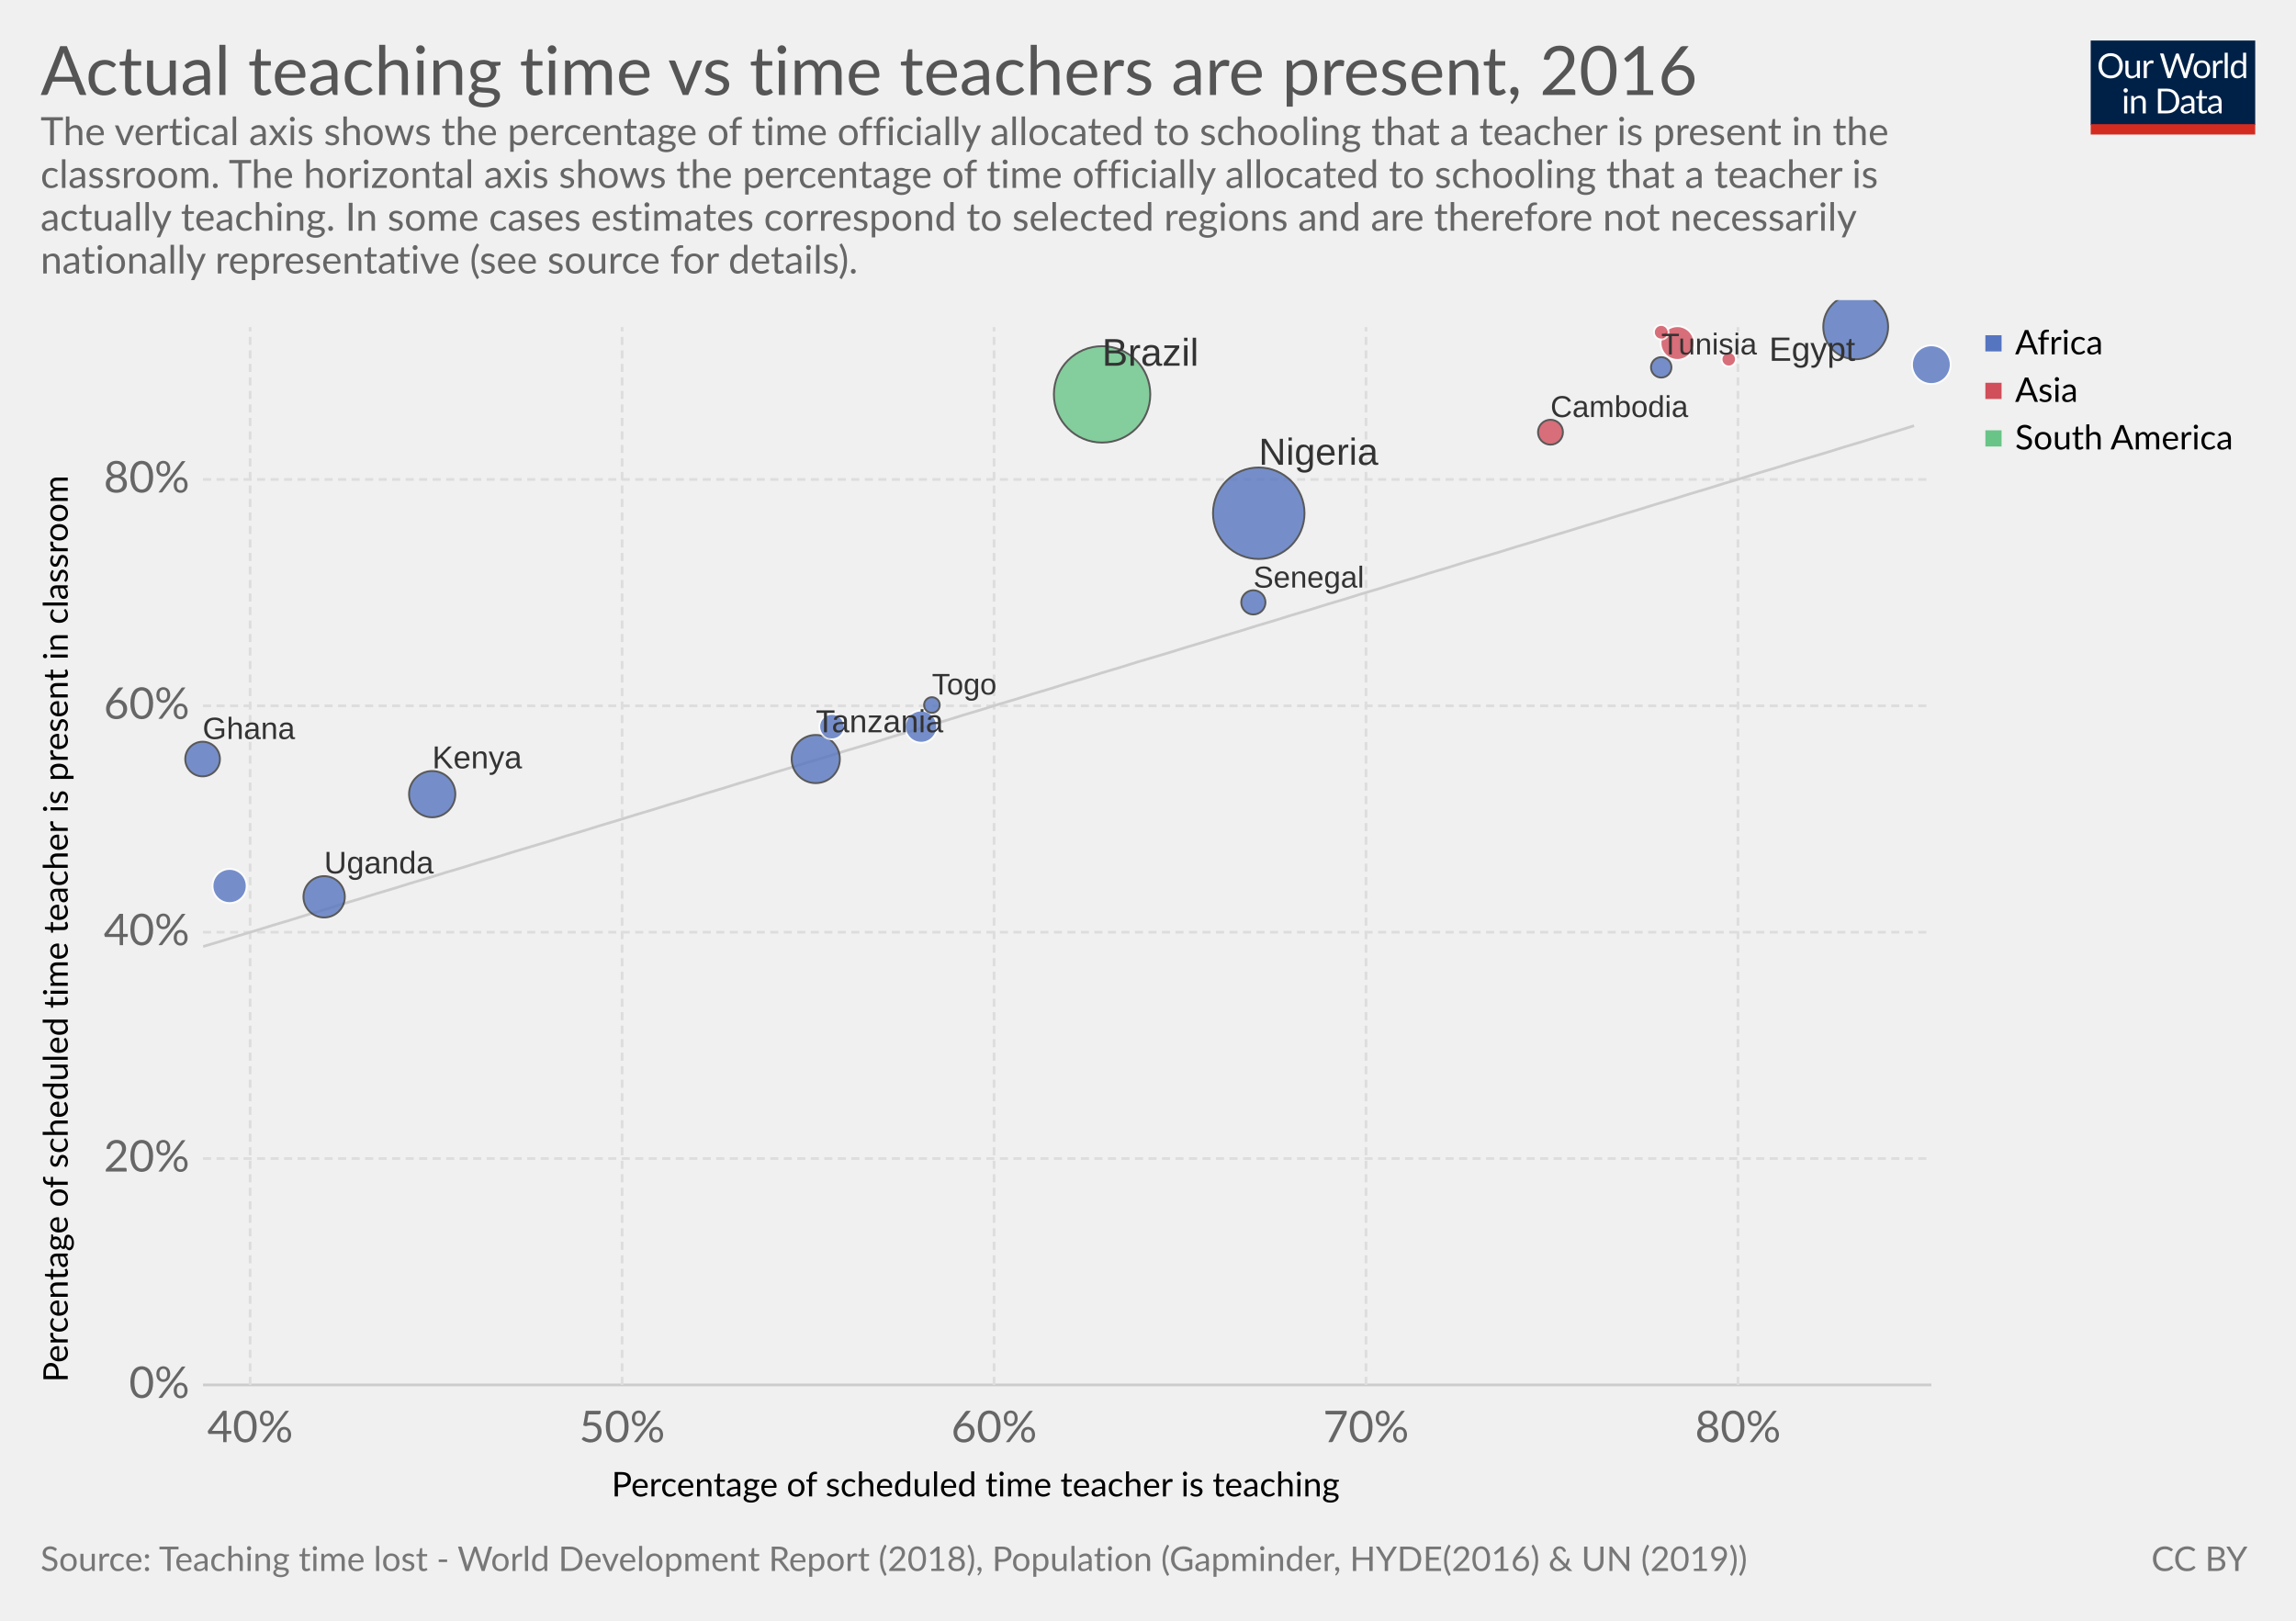
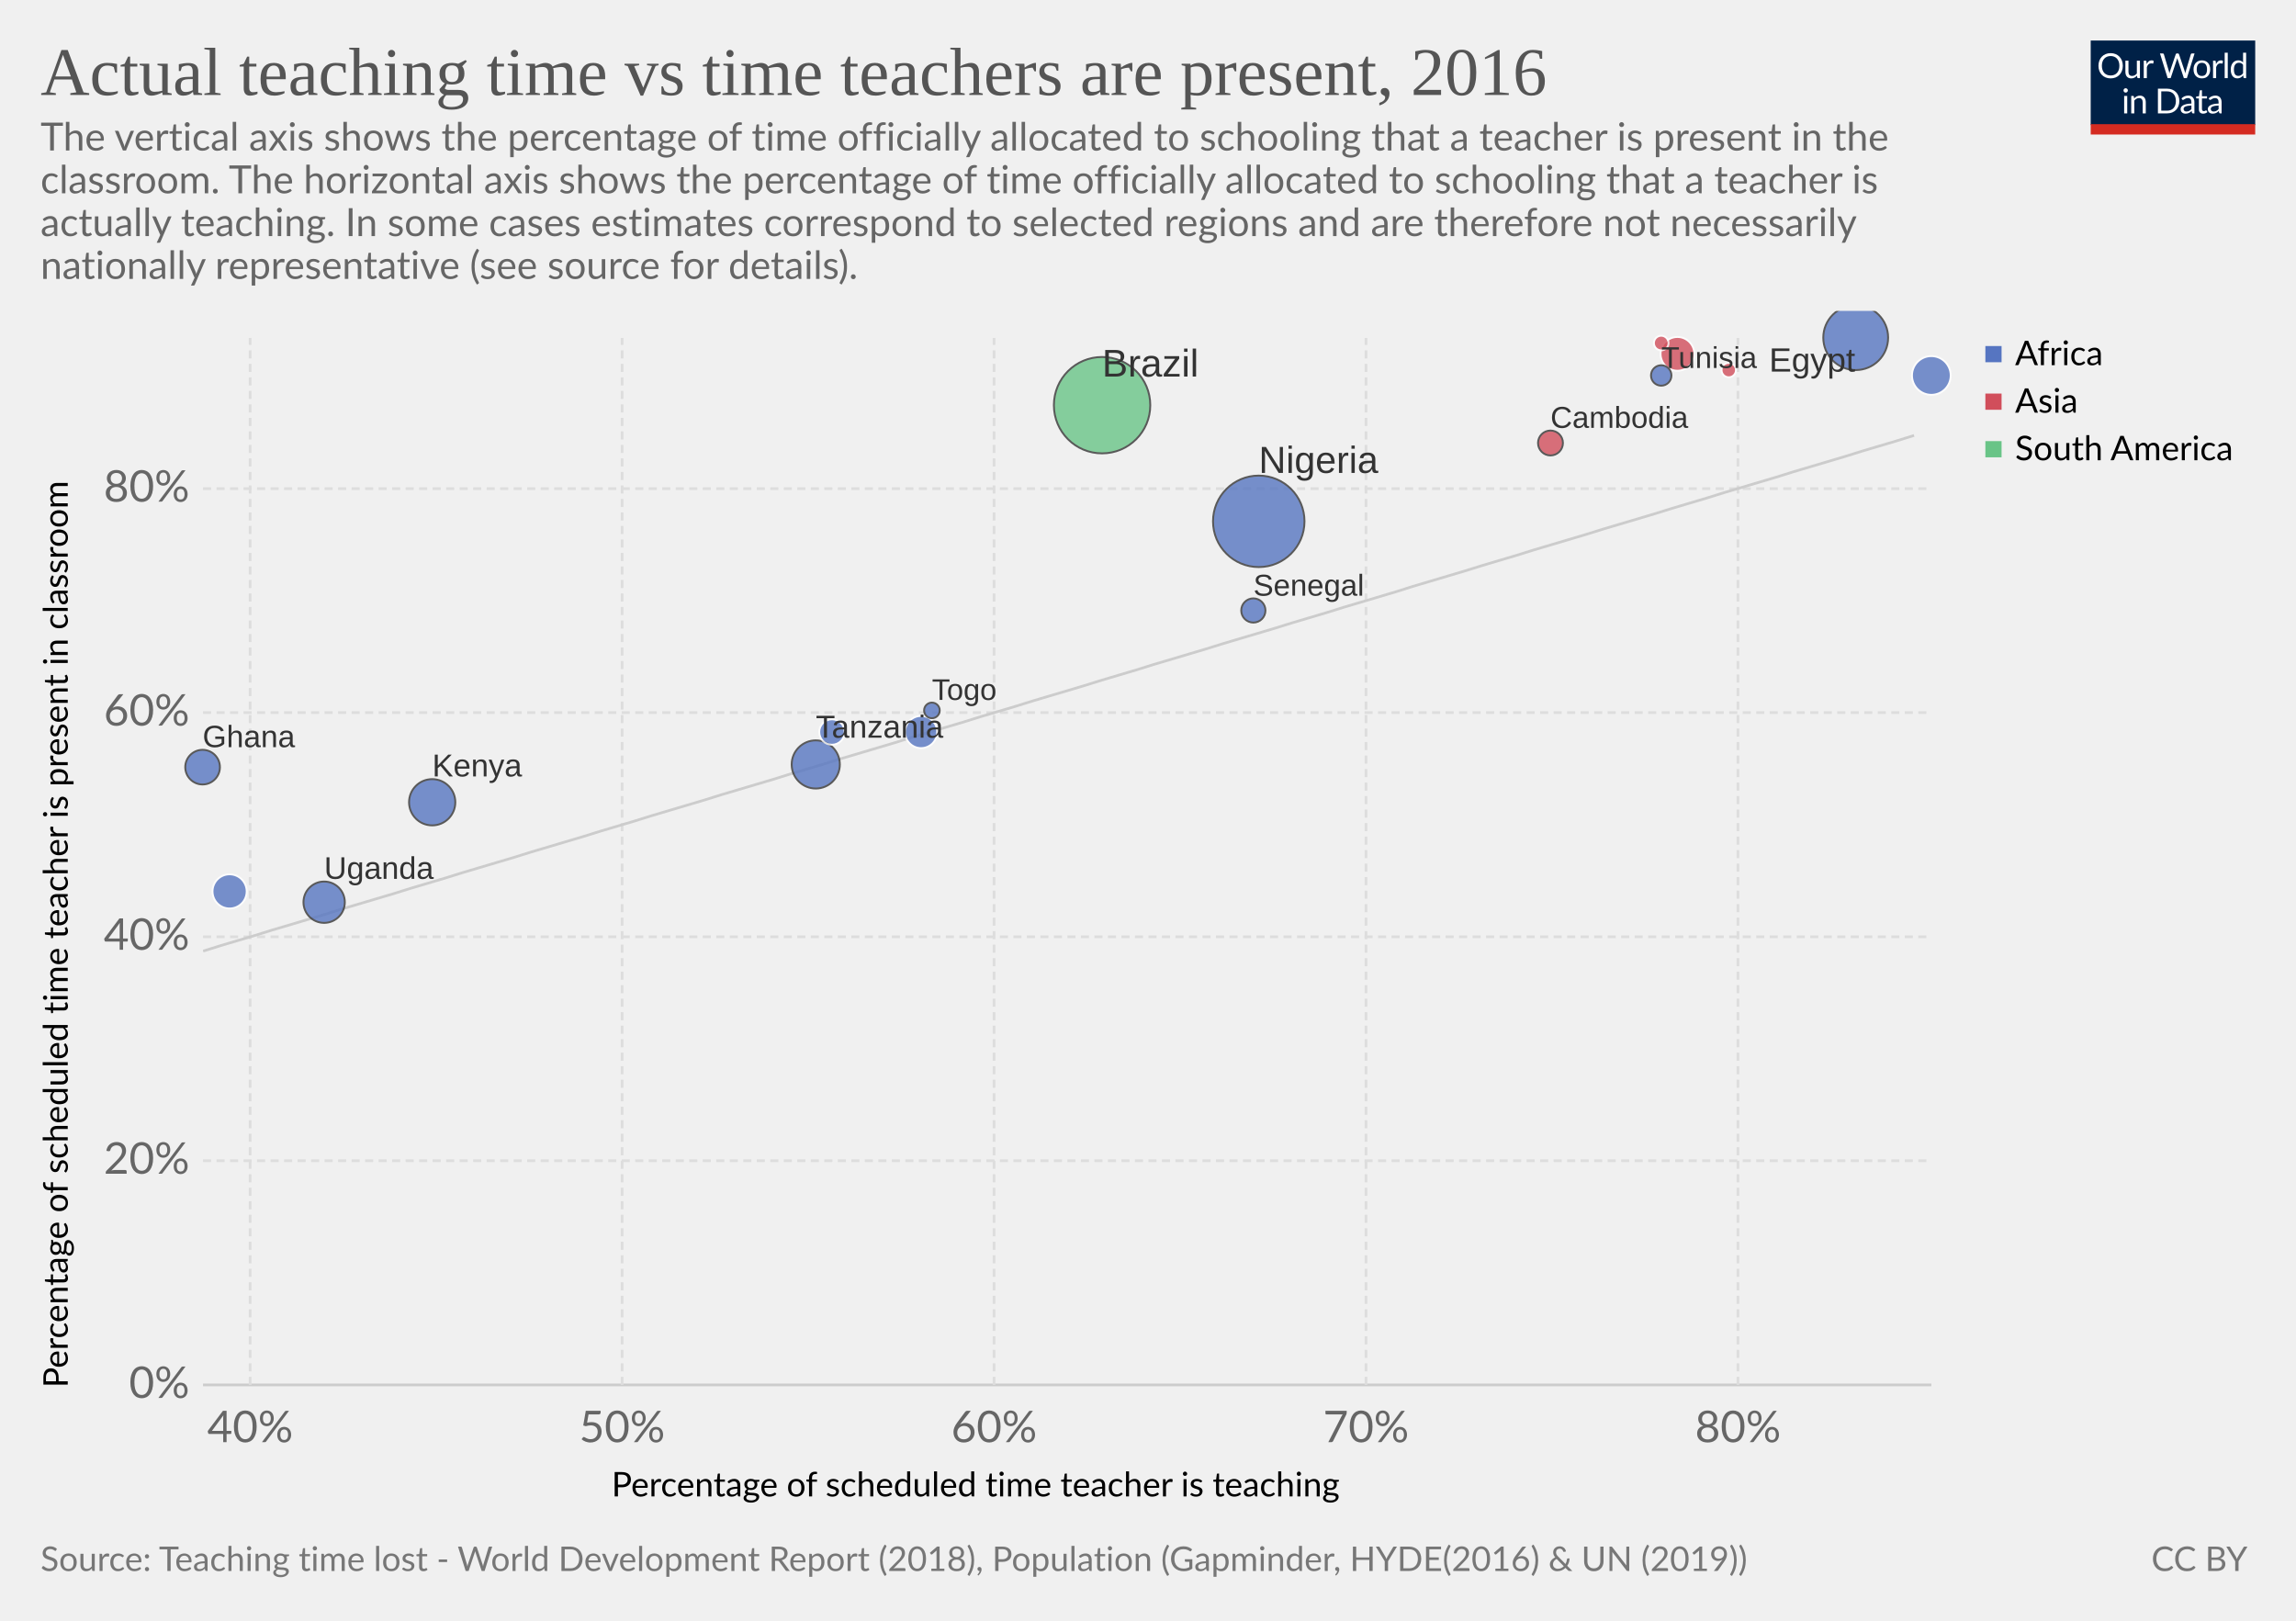
<svg xmlns="http://www.w3.org/2000/svg" version="1.1" style="font-family:Lato, 'Helvetica Neue', Helvetica, Arial, sans-serif;font-size:18px;background-color:white;text-rendering:optimizeLegibility;-webkit-font-smoothing:antialiased" width="850" height="600">
  <g class="HeaderView">
    <g transform="translate(774, 15) scale(0.29)">
      <svg width="210" height="120" viewBox="0 0 210 120" fill="none">
        <g clip-path="url(#clip0)">
          <path d="M0 0H210V107.89H0V0Z" fill="#002147" />
          <path d="M40.979 32.248C40.979 34.609 40.605 36.78 39.857 38.76C39.109 40.725 38.053 42.419 36.689 43.842C35.325 45.265 33.682 46.372 31.761 47.164C29.854 47.941 27.742 48.33 25.425 48.33C23.107 48.33 20.995 47.941 19.089 47.164C17.182 46.372 15.547 45.265 14.183 43.842C12.819 42.419 11.763 40.725 11.015 38.76C10.267 36.78 9.893 34.609 9.893 32.248C9.893 29.887 10.267 27.723 11.015 25.758C11.763 23.778 12.819 22.077 14.183 20.654C15.547 19.217 17.182 18.102 19.089 17.31C20.995 16.518 23.107 16.122 25.425 16.122C27.742 16.122 29.854 16.518 31.761 17.31C33.682 18.102 35.325 19.217 36.689 20.654C38.053 22.077 39.109 23.778 39.857 25.758C40.605 27.723 40.979 29.887 40.979 32.248ZM36.601 32.248C36.601 30.312 36.337 28.574 35.809 27.034C35.281 25.494 34.533 24.196 33.565 23.14C32.597 22.069 31.423 21.248 30.045 20.676C28.666 20.104 27.126 19.818 25.425 19.818C23.738 19.818 22.205 20.104 20.827 20.676C19.448 21.248 18.267 22.069 17.285 23.14C16.317 24.196 15.569 25.494 15.041 27.034C14.513 28.574 14.249 30.312 14.249 32.248C14.249 34.184 14.513 35.922 15.041 37.462C15.569 38.987 16.317 40.285 17.285 41.356C18.267 42.412 19.448 43.226 20.827 43.798C22.205 44.355 23.738 44.634 25.425 44.634C27.126 44.634 28.666 44.355 30.045 43.798C31.423 43.226 32.597 42.412 33.565 41.356C34.533 40.285 35.281 38.987 35.809 37.462C36.337 35.922 36.601 34.184 36.601 32.248ZM62.823 25.714V48H60.491C59.934 48 59.582 47.729 59.435 47.186L59.127 44.788C58.159 45.859 57.074 46.724 55.871 47.384C54.669 48.029 53.29 48.352 51.735 48.352C50.518 48.352 49.44 48.154 48.501 47.758C47.577 47.347 46.8 46.775 46.169 46.042C45.539 45.309 45.062 44.421 44.739 43.38C44.431 42.339 44.277 41.187 44.277 39.926V25.714H48.193V39.926C48.193 41.613 48.575 42.918 49.337 43.842C50.115 44.766 51.295 45.228 52.879 45.228C54.038 45.228 55.116 44.957 56.113 44.414C57.125 43.857 58.057 43.094 58.907 42.126V25.714H62.823ZM71.43 30.18C72.135 28.655 73 27.467 74.027 26.616C75.053 25.751 76.307 25.318 77.789 25.318C78.258 25.318 78.705 25.369 79.131 25.472C79.571 25.575 79.959 25.736 80.297 25.956L80.011 28.882C79.923 29.249 79.703 29.432 79.351 29.432C79.145 29.432 78.845 29.388 78.449 29.3C78.053 29.212 77.605 29.168 77.107 29.168C76.403 29.168 75.772 29.271 75.215 29.476C74.672 29.681 74.181 29.989 73.741 30.4C73.315 30.796 72.927 31.295 72.575 31.896C72.237 32.483 71.929 33.157 71.651 33.92V48H67.713V25.714H69.957C70.382 25.714 70.675 25.795 70.837 25.956C70.998 26.117 71.108 26.396 71.167 26.792L71.43 30.18ZM132.589 16.474L122.755 48H118.927L110.941 23.954C110.867 23.719 110.794 23.47 110.721 23.206C110.662 22.942 110.596 22.663 110.523 22.37C110.449 22.663 110.376 22.942 110.303 23.206C110.23 23.47 110.156 23.719 110.083 23.954L102.053 48H98.225L88.391 16.474H91.933C92.314 16.474 92.629 16.569 92.879 16.76C93.143 16.951 93.311 17.193 93.385 17.486L99.897 39.398C99.999 39.794 100.095 40.219 100.183 40.674C100.285 41.129 100.381 41.613 100.469 42.126C100.571 41.613 100.674 41.129 100.777 40.674C100.894 40.205 101.019 39.779 101.151 39.398L108.565 17.486C108.653 17.237 108.821 17.009 109.071 16.804C109.335 16.584 109.65 16.474 110.017 16.474H111.249C111.63 16.474 111.938 16.569 112.173 16.76C112.407 16.951 112.583 17.193 112.701 17.486L120.093 39.398C120.225 39.779 120.342 40.19 120.445 40.63C120.562 41.07 120.672 41.532 120.775 42.016C120.848 41.532 120.929 41.07 121.017 40.63C121.105 40.19 121.2 39.779 121.303 39.398L127.837 17.486C127.91 17.222 128.072 16.987 128.321 16.782C128.585 16.577 128.9 16.474 129.267 16.474H132.589ZM141.94 25.362C143.568 25.362 145.034 25.633 146.34 26.176C147.645 26.719 148.76 27.489 149.684 28.486C150.608 29.483 151.312 30.693 151.796 32.116C152.294 33.524 152.544 35.101 152.544 36.846C152.544 38.606 152.294 40.19 151.796 41.598C151.312 43.006 150.608 44.209 149.684 45.206C148.76 46.203 147.645 46.973 146.34 47.516C145.034 48.044 143.568 48.308 141.94 48.308C140.297 48.308 138.816 48.044 137.496 47.516C136.19 46.973 135.076 46.203 134.152 45.206C133.228 44.209 132.516 43.006 132.018 41.598C131.534 40.19 131.292 38.606 131.292 36.846C131.292 35.101 131.534 33.524 132.018 32.116C132.516 30.693 133.228 29.483 134.152 28.486C135.076 27.489 136.19 26.719 137.496 26.176C138.816 25.633 140.297 25.362 141.94 25.362ZM141.94 45.25C144.14 45.25 145.782 44.517 146.868 43.05C147.953 41.569 148.496 39.508 148.496 36.868C148.496 34.213 147.953 32.145 146.868 30.664C145.782 29.183 144.14 28.442 141.94 28.442C140.825 28.442 139.85 28.633 139.014 29.014C138.192 29.395 137.503 29.945 136.946 30.664C136.403 31.383 135.992 32.27 135.714 33.326C135.45 34.367 135.318 35.548 135.318 36.868C135.318 39.508 135.86 41.569 136.946 43.05C138.046 44.517 139.71 45.25 141.94 45.25ZM159.908 30.18C160.612 28.655 161.478 27.467 162.504 26.616C163.531 25.751 164.785 25.318 166.266 25.318C166.736 25.318 167.183 25.369 167.608 25.472C168.048 25.575 168.437 25.736 168.774 25.956L168.488 28.882C168.4 29.249 168.18 29.432 167.828 29.432C167.623 29.432 167.322 29.388 166.926 29.3C166.53 29.212 166.083 29.168 165.584 29.168C164.88 29.168 164.25 29.271 163.692 29.476C163.15 29.681 162.658 29.989 162.218 30.4C161.793 30.796 161.404 31.295 161.052 31.896C160.715 32.483 160.407 33.157 160.128 33.92V48H156.19V25.714H158.434C158.86 25.714 159.153 25.795 159.314 25.956C159.476 26.117 159.586 26.396 159.644 26.792L159.908 30.18ZM174.946 15.594V48H171.03V15.594H174.946ZM194.496 31.016C193.763 30.033 192.971 29.351 192.12 28.97C191.269 28.574 190.316 28.376 189.26 28.376C187.192 28.376 185.601 29.117 184.486 30.598C183.371 32.079 182.814 34.191 182.814 36.934C182.814 38.386 182.939 39.633 183.188 40.674C183.437 41.701 183.804 42.551 184.288 43.226C184.772 43.886 185.366 44.37 186.07 44.678C186.774 44.986 187.573 45.14 188.468 45.14C189.759 45.14 190.881 44.847 191.834 44.26C192.802 43.673 193.689 42.845 194.496 41.774V31.016ZM198.412 15.594V48H196.08C195.523 48 195.171 47.729 195.024 47.186L194.672 44.48C193.719 45.624 192.633 46.548 191.416 47.252C190.199 47.956 188.791 48.308 187.192 48.308C185.916 48.308 184.757 48.066 183.716 47.582C182.675 47.083 181.787 46.357 181.054 45.404C180.321 44.451 179.756 43.263 179.36 41.84C178.964 40.417 178.766 38.782 178.766 36.934C178.766 35.291 178.986 33.766 179.426 32.358C179.866 30.935 180.497 29.703 181.318 28.662C182.139 27.621 183.144 26.807 184.332 26.22C185.535 25.619 186.884 25.318 188.38 25.318C189.744 25.318 190.91 25.553 191.878 26.022C192.861 26.477 193.733 27.115 194.496 27.936V15.594H198.412ZM46.614 70.714V93H42.698V70.714H46.614ZM47.45 63.718C47.45 64.099 47.369 64.459 47.208 64.796C47.061 65.119 46.856 65.412 46.592 65.676C46.343 65.925 46.042 66.123 45.69 66.27C45.352 66.417 44.993 66.49 44.612 66.49C44.23 66.49 43.871 66.417 43.534 66.27C43.211 66.123 42.925 65.925 42.676 65.676C42.426 65.412 42.228 65.119 42.082 64.796C41.935 64.459 41.862 64.099 41.862 63.718C41.862 63.337 41.935 62.977 42.082 62.64C42.228 62.288 42.426 61.987 42.676 61.738C42.925 61.474 43.211 61.269 43.534 61.122C43.871 60.975 44.23 60.902 44.612 60.902C44.993 60.902 45.352 60.975 45.69 61.122C46.042 61.269 46.343 61.474 46.592 61.738C46.856 61.987 47.061 62.288 47.208 62.64C47.369 62.977 47.45 63.337 47.45 63.718ZM55.424 73.948C55.908 73.405 56.422 72.914 56.964 72.474C57.507 72.034 58.079 71.66 58.68 71.352C59.296 71.029 59.941 70.787 60.616 70.626C61.306 70.45 62.046 70.362 62.838 70.362C64.055 70.362 65.126 70.567 66.05 70.978C66.989 71.374 67.766 71.946 68.382 72.694C69.013 73.427 69.49 74.315 69.812 75.356C70.135 76.397 70.296 77.549 70.296 78.81V93H66.358V78.81C66.358 77.123 65.969 75.818 65.192 74.894C64.43 73.955 63.264 73.486 61.694 73.486C60.535 73.486 59.45 73.765 58.438 74.322C57.441 74.879 56.517 75.635 55.666 76.588V93H51.728V70.714H54.082C54.639 70.714 54.984 70.985 55.116 71.528L55.424 73.948ZM113.129 77.248C113.129 79.609 112.755 81.758 112.007 83.694C111.259 85.63 110.203 87.287 108.839 88.666C107.475 90.045 105.832 91.115 103.911 91.878C102.004 92.626 99.892 93 97.575 93H85.805V61.474H97.575C99.892 61.474 102.004 61.855 103.911 62.618C105.832 63.366 107.475 64.437 108.839 65.83C110.203 67.209 111.259 68.866 112.007 70.802C112.755 72.738 113.129 74.887 113.129 77.248ZM108.751 77.248C108.751 75.312 108.487 73.581 107.959 72.056C107.431 70.531 106.683 69.24 105.715 68.184C104.747 67.128 103.574 66.321 102.195 65.764C100.816 65.207 99.276 64.928 97.575 64.928H90.073V89.546H97.575C99.276 89.546 100.816 89.267 102.195 88.71C103.574 88.153 104.747 87.353 105.715 86.312C106.683 85.256 107.431 83.965 107.959 82.44C108.487 80.915 108.751 79.184 108.751 77.248ZM128.553 82.968C126.749 83.027 125.209 83.173 123.933 83.408C122.672 83.628 121.638 83.921 120.831 84.288C120.039 84.655 119.46 85.087 119.093 85.586C118.741 86.085 118.565 86.642 118.565 87.258C118.565 87.845 118.661 88.351 118.851 88.776C119.042 89.201 119.299 89.553 119.621 89.832C119.959 90.096 120.347 90.294 120.787 90.426C121.242 90.543 121.726 90.602 122.239 90.602C122.929 90.602 123.559 90.536 124.131 90.404C124.703 90.257 125.239 90.052 125.737 89.788C126.251 89.524 126.735 89.209 127.189 88.842C127.659 88.475 128.113 88.057 128.553 87.588V82.968ZM115.903 73.86C117.135 72.672 118.463 71.785 119.885 71.198C121.308 70.611 122.885 70.318 124.615 70.318C125.862 70.318 126.969 70.523 127.937 70.934C128.905 71.345 129.719 71.917 130.379 72.65C131.039 73.383 131.538 74.271 131.875 75.312C132.213 76.353 132.381 77.497 132.381 78.744V93H130.643C130.262 93 129.969 92.941 129.763 92.824C129.558 92.692 129.397 92.443 129.279 92.076L128.839 89.964C128.253 90.507 127.681 90.991 127.123 91.416C126.566 91.827 125.979 92.179 125.363 92.472C124.747 92.751 124.087 92.963 123.383 93.11C122.694 93.271 121.924 93.352 121.073 93.352C120.208 93.352 119.394 93.235 118.631 93C117.869 92.751 117.201 92.384 116.629 91.9C116.072 91.416 115.625 90.807 115.287 90.074C114.965 89.326 114.803 88.446 114.803 87.434C114.803 86.554 115.045 85.711 115.529 84.904C116.013 84.083 116.798 83.357 117.883 82.726C118.969 82.095 120.384 81.582 122.129 81.186C123.875 80.775 126.016 80.541 128.553 80.482V78.744C128.553 77.013 128.179 75.708 127.431 74.828C126.683 73.933 125.591 73.486 124.153 73.486C123.185 73.486 122.371 73.611 121.711 73.86C121.066 74.095 120.501 74.366 120.017 74.674C119.548 74.967 119.137 75.239 118.785 75.488C118.448 75.723 118.111 75.84 117.773 75.84C117.509 75.84 117.282 75.774 117.091 75.642C116.901 75.495 116.739 75.319 116.607 75.114L115.903 73.86ZM143.568 93.352C141.808 93.352 140.451 92.861 139.498 91.878C138.559 90.895 138.09 89.48 138.09 87.632V73.992H135.406C135.171 73.992 134.973 73.926 134.812 73.794C134.65 73.647 134.57 73.427 134.57 73.134V71.572L138.222 71.11L139.124 64.224C139.168 64.004 139.263 63.828 139.41 63.696C139.571 63.549 139.776 63.476 140.026 63.476H142.006V71.154H148.452V73.992H142.006V87.368C142.006 88.307 142.233 89.003 142.688 89.458C143.142 89.913 143.729 90.14 144.448 90.14C144.858 90.14 145.21 90.089 145.504 89.986C145.812 89.869 146.076 89.744 146.296 89.612C146.516 89.48 146.699 89.363 146.846 89.26C147.007 89.143 147.146 89.084 147.264 89.084C147.469 89.084 147.652 89.209 147.814 89.458L148.958 91.328C148.283 91.959 147.469 92.457 146.516 92.824C145.562 93.176 144.58 93.352 143.568 93.352ZM163.253 82.968C161.449 83.027 159.909 83.173 158.633 83.408C157.372 83.628 156.338 83.921 155.531 84.288C154.739 84.655 154.16 85.087 153.793 85.586C153.441 86.085 153.265 86.642 153.265 87.258C153.265 87.845 153.36 88.351 153.551 88.776C153.742 89.201 153.998 89.553 154.321 89.832C154.658 90.096 155.047 90.294 155.487 90.426C155.942 90.543 156.426 90.602 156.939 90.602C157.628 90.602 158.259 90.536 158.831 90.404C159.403 90.257 159.938 90.052 160.437 89.788C160.95 89.524 161.434 89.209 161.889 88.842C162.358 88.475 162.813 88.057 163.253 87.588V82.968ZM150.603 73.86C151.835 72.672 153.162 71.785 154.585 71.198C156.008 70.611 157.584 70.318 159.315 70.318C160.562 70.318 161.669 70.523 162.637 70.934C163.605 71.345 164.419 71.917 165.079 72.65C165.739 73.383 166.238 74.271 166.575 75.312C166.912 76.353 167.081 77.497 167.081 78.744V93H165.343C164.962 93 164.668 92.941 164.463 92.824C164.258 92.692 164.096 92.443 163.979 92.076L163.539 89.964C162.952 90.507 162.38 90.991 161.823 91.416C161.266 91.827 160.679 92.179 160.063 92.472C159.447 92.751 158.787 92.963 158.083 93.11C157.394 93.271 156.624 93.352 155.773 93.352C154.908 93.352 154.094 93.235 153.331 93C152.568 92.751 151.901 92.384 151.329 91.9C150.772 91.416 150.324 90.807 149.987 90.074C149.664 89.326 149.503 88.446 149.503 87.434C149.503 86.554 149.745 85.711 150.229 84.904C150.713 84.083 151.498 83.357 152.583 82.726C153.668 82.095 155.084 81.582 156.829 81.186C158.574 80.775 160.716 80.541 163.253 80.482V78.744C163.253 77.013 162.879 75.708 162.131 74.828C161.383 73.933 160.29 73.486 158.853 73.486C157.885 73.486 157.071 73.611 156.411 73.86C155.766 74.095 155.201 74.366 154.717 74.674C154.248 74.967 153.837 75.239 153.485 75.488C153.148 75.723 152.81 75.84 152.473 75.84C152.209 75.84 151.982 75.774 151.791 75.642C151.6 75.495 151.439 75.319 151.307 75.114L150.603 73.86Z" fill="white" />
          <rect y="106.789" width="210" height="13.211" fill="#D42B21" />
        </g>
        <defs>
          <clipPath id="clip0">
            <rect width="210" height="120" fill="white" />
          </clipPath>
        </defs>
      </svg>
    </g>
-     <a href="https://ourworldindata.org/grapher/actual-teaching-time-vs-time-teachers-are-present" target="_blank">
+     <a href="https://ourworldindata.org/grapher/actual-teaching-time-vs-time-teachers-are-present" style="font-family:&quot;Playfair Display&quot;, Georgia, &quot;Times New Roman&quot;, serif" target="_blank">
      <text font-size="25.20" x="15.0" y="35.2" fill="#555">
        <tspan x="15" y="35.16">Actual teaching time vs time teachers are present, 2016</tspan>
      </text>
    </a>
-     <text font-size="14.40" x="15.0" y="53.7" fill="#666">
-       <tspan x="15" y="53.72">The vertical axis shows the percentage of time officially allocated to schooling that a teacher is present in the</tspan>
-       <tspan x="15" y="69.56">classroom. The horizontal axis shows the percentage of time officially allocated to schooling that a teacher is</tspan>
-       <tspan x="15" y="85.4">actually teaching. In some cases estimates correspond to selected regions and are therefore not necessarily</tspan>
-       <tspan x="15" y="101.24">nationally representative (see source for details).</tspan>
+     <text font-size="14.40" x="15.0" y="55.7" fill="#666">
+       <tspan x="15" y="55.72">The vertical axis shows the percentage of time officially allocated to schooling that a teacher is present in the</tspan>
+       <tspan x="15" y="71.56">classroom. The horizontal axis shows the percentage of time officially allocated to schooling that a teacher is</tspan>
+       <tspan x="15" y="87.4">actually teaching. In some cases estimates correspond to selected regions and are therefore not necessarily</tspan>
+       <tspan x="15" y="103.24">nationally representative (see source for details).</tspan>
    </text>
  </g>
  <g>
    <g class="AxisBoxView">
      <g class="HorizontalAxis">
        <text font-size="12.60" x="226.4" y="554.0">
          <tspan x="226.4" y="553.98">Percentage of scheduled time teacher is teaching</tspan>
        </text>
        <text x="92.6" y="533.9" fill="#666" text-anchor="middle" font-size="16.2">40%</text>
        <text x="230.3" y="533.9" fill="#666" text-anchor="middle" font-size="16.2">50%</text>
        <text x="368" y="533.9" fill="#666" text-anchor="middle" font-size="16.2">60%</text>
        <text x="505.7" y="533.9" fill="#666" text-anchor="middle" font-size="16.2">70%</text>
        <text x="643.4" y="533.9" fill="#666" text-anchor="middle" font-size="16.2">80%</text>
      </g>
      <g class="VerticalAxis">
-         <text font-size="12.60" x="-511.7" y="25.1" transform="rotate(-90)">
-           <tspan x="-511.735" y="25.08">Percentage of scheduled time teacher is present in classroom</tspan>
+         <text font-size="12.60" x="-513.7" y="25.1" transform="rotate(-90)">
+           <tspan x="-513.735" y="25.08">Percentage of scheduled time teacher is present in classroom</tspan>
        </text>
        <text x="70.16" y="512.7" fill="#666" dominant-baseline="middle" text-anchor="end" font-size="16.2">0%</text>
-         <text x="70.16" y="428.9" fill="#666" dominant-baseline="middle" text-anchor="end" font-size="16.2">20%</text>
-         <text x="70.16" y="345.1" fill="#666" dominant-baseline="middle" text-anchor="end" font-size="16.2">40%</text>
-         <text x="70.16" y="261.3" fill="#666" dominant-baseline="middle" text-anchor="end" font-size="16.2">60%</text>
-         <text x="70.16" y="177.5" fill="#666" dominant-baseline="middle" text-anchor="end" font-size="16.2">80%</text>
+         <text x="70.16" y="429.7" fill="#666" dominant-baseline="middle" text-anchor="end" font-size="16.2">20%</text>
+         <text x="70.16" y="346.8" fill="#666" dominant-baseline="middle" text-anchor="end" font-size="16.2">40%</text>
+         <text x="70.16" y="263.8" fill="#666" dominant-baseline="middle" text-anchor="end" font-size="16.2">60%</text>
+         <text x="70.16" y="180.9" fill="#666" dominant-baseline="middle" text-anchor="end" font-size="16.2">80%</text>
      </g>
      <g class="AxisGridLines">
        <line x1="75.16" y1="512.7" x2="715.00" y2="512.7" stroke="#ccc" />
-         <line x1="75.16" y1="428.9" x2="715.00" y2="428.9" stroke="#ddd" stroke-dasharray="3,2" />
-         <line x1="75.16" y1="345.1" x2="715.00" y2="345.1" stroke="#ddd" stroke-dasharray="3,2" />
-         <line x1="75.16" y1="261.3" x2="715.00" y2="261.3" stroke="#ddd" stroke-dasharray="3,2" />
-         <line x1="75.16" y1="177.5" x2="715.00" y2="177.5" stroke="#ddd" stroke-dasharray="3,2" />
+         <line x1="75.16" y1="429.7" x2="715.00" y2="429.7" stroke="#ddd" stroke-dasharray="3,2" />
+         <line x1="75.16" y1="346.8" x2="715.00" y2="346.8" stroke="#ddd" stroke-dasharray="3,2" />
+         <line x1="75.16" y1="263.8" x2="715.00" y2="263.8" stroke="#ddd" stroke-dasharray="3,2" />
+         <line x1="75.16" y1="180.9" x2="715.00" y2="180.9" stroke="#ddd" stroke-dasharray="3,2" />
      </g>
      <g class="AxisGridLines">
-         <line x1="92.6" y1="512.70" x2="92.6" y2="121.10" stroke="#ddd" stroke-dasharray="3,2" />
-         <line x1="230.3" y1="512.70" x2="230.3" y2="121.10" stroke="#ddd" stroke-dasharray="3,2" />
-         <line x1="368" y1="512.70" x2="368" y2="121.10" stroke="#ddd" stroke-dasharray="3,2" />
-         <line x1="505.7" y1="512.70" x2="505.7" y2="121.10" stroke="#ddd" stroke-dasharray="3,2" />
-         <line x1="643.4" y1="512.70" x2="643.4" y2="121.10" stroke="#ddd" stroke-dasharray="3,2" />
+         <line x1="92.6" y1="512.70" x2="92.6" y2="125.10" stroke="#ddd" stroke-dasharray="3,2" />
+         <line x1="230.3" y1="512.70" x2="230.3" y2="125.10" stroke="#ddd" stroke-dasharray="3,2" />
+         <line x1="368" y1="512.70" x2="368" y2="125.10" stroke="#ddd" stroke-dasharray="3,2" />
+         <line x1="505.7" y1="512.70" x2="505.7" y2="125.10" stroke="#ddd" stroke-dasharray="3,2" />
+         <line x1="643.4" y1="512.70" x2="643.4" y2="125.10" stroke="#ddd" stroke-dasharray="3,2" />
      </g>
    </g>
    <g class="ComparisonLine">
      <defs>
-         <clipPath id="axisBounds-9">
-           <rect x="75.162" y="121.1" width="639.838" height="391.6" />
+         <clipPath id="axisBounds-3">
+           <rect x="75.162" y="125.1" width="639.838" height="387.6" />
        </clipPath>
      </defs>
-       <path d="M75.2,350.4L81.6,348.5L88,346.5L94.4,344.6L100.8,342.6L107.2,340.7L113.6,338.7L120,336.8L126.3,334.8L132.7,332.9L139.1,330.9L145.5,329L151.9,327L158.3,325.1L164.7,323.1L171.1,321.2L177.5,319.2L183.9,317.3L190.3,315.3L196.7,313.4L203.1,311.5L209.5,309.5L215.9,307.6L222.3,305.6L228.7,303.7L235.1,301.7L241.5,299.8L247.9,297.8L254.3,295.9L260.7,293.9L267.1,292L273.5,290L279.9,288.1L286.3,286.1L292.7,284.2L299.1,282.2L305.5,280.3L311.9,278.3L318.3,276.4L324.7,274.5L331.1,272.5L337.5,270.6L343.9,268.6L350.3,266.7L356.7,264.7L363.1,262.8L369.5,260.8L375.9,258.9L382.3,256.9L388.7,255L395.1,253L401.5,251.1L407.9,249.1L414.3,247.2L420.7,245.2L427.1,243.3L433.5,241.4L439.9,239.4L446.3,237.5L452.7,235.5L459.1,233.6L465.5,231.6L471.9,229.7L478.3,227.7L484.7,225.8L491.1,223.8L497.5,221.9L503.9,219.9L510.3,218L516.7,216L523,214.1L529.4,212.1L535.8,210.2L542.2,208.2L548.6,206.3L555,204.4L561.4,202.4L567.8,200.5L574.2,198.5L580.6,196.6L587,194.6L593.4,192.7L599.8,190.7L606.2,188.8L612.6,186.8L619,184.9L625.4,182.9L631.8,181L638.2,179L644.6,177.1L651,175.1L657.4,173.2L663.8,171.2L670.2,169.3L676.6,167.4L683,165.4L689.4,163.5L695.8,161.5L702.2,159.6L708.6,157.6" clip-path="url(#axisBounds-9)" fill="none" stroke="#ccc" />
+       <path d="M75.2,352.1L81.6,350.1L88,348.2L94.4,346.3L100.8,344.3L107.2,342.4L113.6,340.5L120,338.6L126.3,336.6L132.7,334.7L139.1,332.8L145.5,330.9L151.9,328.9L158.3,327L164.7,325.1L171.1,323.1L177.5,321.2L183.9,319.3L190.3,317.4L196.7,315.4L203.1,313.5L209.5,311.6L215.9,309.7L222.3,307.7L228.7,305.8L235.1,303.9L241.5,301.9L247.9,300L254.3,298.1L260.7,296.2L267.1,294.2L273.5,292.3L279.9,290.4L286.3,288.5L292.7,286.5L299.1,284.6L305.5,282.7L311.9,280.7L318.3,278.8L324.7,276.9L331.1,275L337.5,273L343.9,271.1L350.3,269.2L356.7,267.3L363.1,265.3L369.5,263.4L375.9,261.5L382.3,259.5L388.7,257.6L395.1,255.7L401.5,253.8L407.9,251.8L414.3,249.9L420.7,248L427.1,246L433.5,244.1L439.9,242.2L446.3,240.3L452.7,238.3L459.1,236.4L465.5,234.5L471.9,232.6L478.3,230.6L484.7,228.7L491.1,226.8L497.5,224.8L503.9,222.9L510.3,221L516.7,219.1L523,217.1L529.4,215.2L535.8,213.3L542.2,211.4L548.6,209.4L555,207.5L561.4,205.6L567.8,203.6L574.2,201.7L580.6,199.8L587,197.9L593.4,195.9L599.8,194L606.2,192.1L612.6,190.2L619,188.2L625.4,186.3L631.8,184.4L638.2,182.4L644.6,180.5L651,178.6L657.4,176.7L663.8,174.7L670.2,172.8L676.6,170.9L683,169L689.4,167L695.8,165.1L702.2,163.2L708.6,161.2" clip-path="url(#axisBounds-3)" fill="none" stroke="#ccc" />
    </g>
-     <g class="PointsWithLabels clickable" clip-path="url(#scatterBounds-10)" font-family="Arial, sans-serif">
-       <rect x="75.162" y="121.1" width="639.838" height="391.6" fill="rgba(255,255,255,0)" />
+     <g class="PointsWithLabels clickable" clip-path="url(#scatterBounds-4)" font-family="Arial, sans-serif">
+       <rect x="75.162" y="125.1" width="639.838" height="387.6" fill="rgba(255,255,255,0)" />
      <defs>
-         <clipPath id="scatterBounds-10">
-           <rect x="65.162" y="111.1" width="659.838" height="411.6" />
+         <clipPath id="scatterBounds-4">
+           <rect x="65.162" y="115.1" width="659.838" height="407.6" />
        </clipPath>
      </defs>
      <g class="key-Brazil_0">
-         <circle cx="408.00" cy="146.00" r="17.84" fill="#69c487" opacity="0.8" stroke="#333" stroke-width="0.7" />
+         <circle cx="408.00" cy="150.00" r="17.84" fill="#69c487" opacity="0.8" stroke="#333" stroke-width="0.7" />
      </g>
      <g class="key-Nigeria_0">
-         <circle cx="466.00" cy="190.00" r="16.93" fill="#5675c1" opacity="0.8" stroke="#333" stroke-width="0.7" />
+         <circle cx="466.00" cy="193.00" r="16.93" fill="#5675c1" opacity="0.8" stroke="#333" stroke-width="0.7" />
      </g>
      <g class="key-Egypt_0">
-         <circle cx="687.00" cy="121.00" r="12.00" fill="#5675c1" opacity="0.8" stroke="#333" stroke-width="0.7" />
+         <circle cx="687.00" cy="125.00" r="12.00" fill="#5675c1" opacity="0.8" stroke="#333" stroke-width="0.7" />
      </g>
      <g class="key-Tanzania_0">
-         <circle cx="302.00" cy="281.00" r="8.91" fill="#5675c1" opacity="0.8" stroke="#333" stroke-width="0.7" />
+         <circle cx="302.00" cy="283.00" r="8.91" fill="#5675c1" opacity="0.8" stroke="#333" stroke-width="0.7" />
      </g>
      <g class="key-Kenya_0">
-         <circle cx="160.00" cy="294.00" r="8.56" fill="#5675c1" opacity="0.8" stroke="#333" stroke-width="0.7" />
+         <circle cx="160.00" cy="297.00" r="8.56" fill="#5675c1" opacity="0.8" stroke="#333" stroke-width="0.7" />
      </g>
      <g class="key-Uganda_0">
-         <circle cx="120.00" cy="332.00" r="7.65" fill="#5675c1" opacity="0.8" stroke="#333" stroke-width="0.7" />
+         <circle cx="120.00" cy="334.00" r="7.65" fill="#5675c1" opacity="0.8" stroke="#333" stroke-width="0.7" />
      </g>
      <g class="key-Morocco_0">
-         <circle cx="715.00" cy="135.00" r="7.17" fill="#5675c1" opacity="0.8" stroke="#fff" stroke-width="0.7" />
+         <circle cx="715.00" cy="139.00" r="7.17" fill="#5675c1" opacity="0.8" stroke="#fff" stroke-width="0.7" />
      </g>
      <g class="key-Ghana_0">
-         <circle cx="75.00" cy="281.00" r="6.41" fill="#5675c1" opacity="0.8" stroke="#333" stroke-width="0.7" />
+         <circle cx="75.00" cy="284.00" r="6.41" fill="#5675c1" opacity="0.8" stroke="#333" stroke-width="0.7" />
      </g>
      <g class="key-Mozambique_0">
-         <circle cx="85.00" cy="328.00" r="6.33" fill="#5675c1" opacity="0.8" stroke="#fff" stroke-width="0.7" />
+         <circle cx="85.00" cy="330.00" r="6.33" fill="#5675c1" opacity="0.8" stroke="#fff" stroke-width="0.7" />
      </g>
      <g class="key-Yemen_0">
-         <circle cx="621.00" cy="127.00" r="6.25" fill="#d14e5b" opacity="0.8" stroke="#fff" stroke-width="0.7" />
+         <circle cx="621.00" cy="131.00" r="6.25" fill="#d14e5b" opacity="0.8" stroke="#fff" stroke-width="0.7" />
      </g>
      <g class="key-Madagascar_0">
-         <circle cx="341.00" cy="269.00" r="5.96" fill="#5675c1" opacity="0.8" stroke="#fff" stroke-width="0.7" />
+         <circle cx="341.00" cy="271.00" r="5.96" fill="#5675c1" opacity="0.8" stroke="#fff" stroke-width="0.7" />
      </g>
      <g class="key-Zambia_0">
-         <circle cx="308.00" cy="269.00" r="4.71" fill="#5675c1" opacity="0.8" stroke="#fff" stroke-width="0.7" />
+         <circle cx="308.00" cy="271.00" r="4.71" fill="#5675c1" opacity="0.8" stroke="#fff" stroke-width="0.7" />
      </g>
      <g class="key-Cambodia_0">
-         <circle cx="574.00" cy="160.00" r="4.61" fill="#d14e5b" opacity="0.8" stroke="#333" stroke-width="0.7" />
+         <circle cx="574.00" cy="164.00" r="4.61" fill="#d14e5b" opacity="0.8" stroke="#333" stroke-width="0.7" />
      </g>
      <g class="key-Senegal_0">
-         <circle cx="464.00" cy="223.00" r="4.48" fill="#5675c1" opacity="0.8" stroke="#333" stroke-width="0.7" />
+         <circle cx="464.00" cy="226.00" r="4.48" fill="#5675c1" opacity="0.8" stroke="#333" stroke-width="0.7" />
      </g>
      <g class="key-Tunisia_0">
-         <circle cx="615.00" cy="136.00" r="3.78" fill="#5675c1" opacity="0.8" stroke="#333" stroke-width="0.7" />
+         <circle cx="615.00" cy="139.00" r="3.78" fill="#5675c1" opacity="0.8" stroke="#333" stroke-width="0.7" />
      </g>
      <g class="key-Togo_0">
-         <circle cx="345.00" cy="261.00" r="2.89" fill="#5675c1" opacity="0.8" stroke="#333" stroke-width="0.7" />
+         <circle cx="345.00" cy="263.00" r="2.89" fill="#5675c1" opacity="0.8" stroke="#333" stroke-width="0.7" />
      </g>
      <g class="key-Laos_0">
-         <circle cx="615.00" cy="123.00" r="2.71" fill="#d14e5b" opacity="0.8" stroke="#fff" stroke-width="0.7" />
+         <circle cx="615.00" cy="127.00" r="2.71" fill="#d14e5b" opacity="0.8" stroke="#fff" stroke-width="0.7" />
      </g>
      <g class="key-Lebanon_0">
-         <circle cx="640.00" cy="133.00" r="2.67" fill="#d14e5b" opacity="0.8" stroke="#fff" stroke-width="0.7" />
+         <circle cx="640.00" cy="137.00" r="2.67" fill="#d14e5b" opacity="0.8" stroke="#fff" stroke-width="0.7" />
      </g>
      <g class="backgroundLabels" fill="#333">
-         <text x="408.00" y="135.40" font-size="14.30">Brazil</text>
-         <text x="466.00" y="172.07" font-size="13.97">Nigeria</text>
-         <text x="654.94" y="133.57" font-size="12.47">Egypt</text>
-         <text x="302.00" y="271.09" font-size="11.80">Tanzania</text>
-         <text x="160.00" y="284.44" font-size="11.73">Kenya</text>
-         <text x="120.00" y="323.35" font-size="11.58">Uganda</text>
-         <text x="75.00" y="273.59" font-size="11.40">Ghana</text>
-         <text x="574.00" y="154.39" font-size="11.19">Cambodia</text>
-         <text x="464.00" y="217.52" font-size="11.18">Senegal</text>
-         <text x="615.00" y="131.22" font-size="11.12">Tunisia</text>
-         <text x="345.00" y="257.11" font-size="11.05">Togo</text>
+         <text x="408.00" y="139.40" font-size="14.30">Brazil</text>
+         <text x="466.00" y="175.07" font-size="13.97">Nigeria</text>
+         <text x="654.94" y="137.57" font-size="12.47">Egypt</text>
+         <text x="302.00" y="273.09" font-size="11.80">Tanzania</text>
+         <text x="160.00" y="287.44" font-size="11.73">Kenya</text>
+         <text x="120.00" y="325.35" font-size="11.58">Uganda</text>
+         <text x="75.00" y="276.59" font-size="11.40">Ghana</text>
+         <text x="574.00" y="158.39" font-size="11.19">Cambodia</text>
+         <text x="464.00" y="220.52" font-size="11.18">Senegal</text>
+         <text x="615.00" y="136.22" font-size="11.12">Tunisia</text>
+         <text x="345.00" y="259.11" font-size="11.05">Togo</text>
      </g>
    </g>
    <g class="ScatterColorLegend clickable" style="cursor:pointer">
      <g class="legendMark">
-         <rect x="735" y="118.6" width="43.256" height="17.6" fill="#fff" opacity="0" />,<rect x="735" y="124.1" width="6" height="6" fill="#5675c1" />,<text font-size="12.60" x="746.0" y="131.2">
-           <tspan x="746" y="131.18">Africa</tspan>
+         <rect x="735" y="122.6" width="43.256" height="17.6" fill="#fff" opacity="0" />,<rect x="735" y="128.1" width="6" height="6" fill="#5675c1" />,<text font-size="12.60" x="746.0" y="135.2">
+           <tspan x="746" y="135.18">Africa</tspan>
        </text>
      </g>
      <g class="legendMark">
-         <rect x="735" y="136.2" width="35.57" height="17.6" fill="#fff" opacity="0" />,<rect x="735" y="141.7" width="6" height="6" fill="#d14e5b" />,<text font-size="12.60" x="746.0" y="148.8">
-           <tspan x="746" y="148.78">Asia</tspan>
+         <rect x="735" y="140.2" width="35.57" height="17.6" fill="#fff" opacity="0" />,<rect x="735" y="145.7" width="6" height="6" fill="#d14e5b" />,<text font-size="12.60" x="746.0" y="152.8">
+           <tspan x="746" y="152.78">Asia</tspan>
        </text>
      </g>
      <g class="legendMark">
-         <rect x="735" y="153.8" width="93.908" height="17.6" fill="#fff" opacity="0" />,<rect x="735" y="159.3" width="6" height="6" fill="#69c487" />,<text font-size="12.60" x="746.0" y="166.4">
-           <tspan x="746" y="166.38">South America</tspan>
+         <rect x="735" y="157.8" width="93.908" height="17.6" fill="#fff" opacity="0" />,<rect x="735" y="163.3" width="6" height="6" fill="#69c487" />,<text font-size="12.60" x="746.0" y="170.4">
+           <tspan x="746" y="170.38">South America</tspan>
        </text>
      </g>
    </g>
  </g>
  <g class="SourcesFooter" style="fill:#777">
    <g class="clickable" style="fill:#777">
      <text font-size="12.60" x="15.0" y="581.6">
        <tspan x="15" y="581.58">Source: Teaching time lost - World Development Report (2018), Population (Gapminder, HYDE(2016) &amp; UN (2019))</tspan>
      </text>
    </g>
    <text font-size="12.60" x="796.4" y="581.6">
      <tspan x="796.444" y="581.58">
        <a style="fill: #777;" class="cclogo" href="http://creativecommons.org/licenses/by/4.0/deed.en_US" target="_blank">CC BY</a>
      </tspan>
    </text>
  </g>
</svg>
